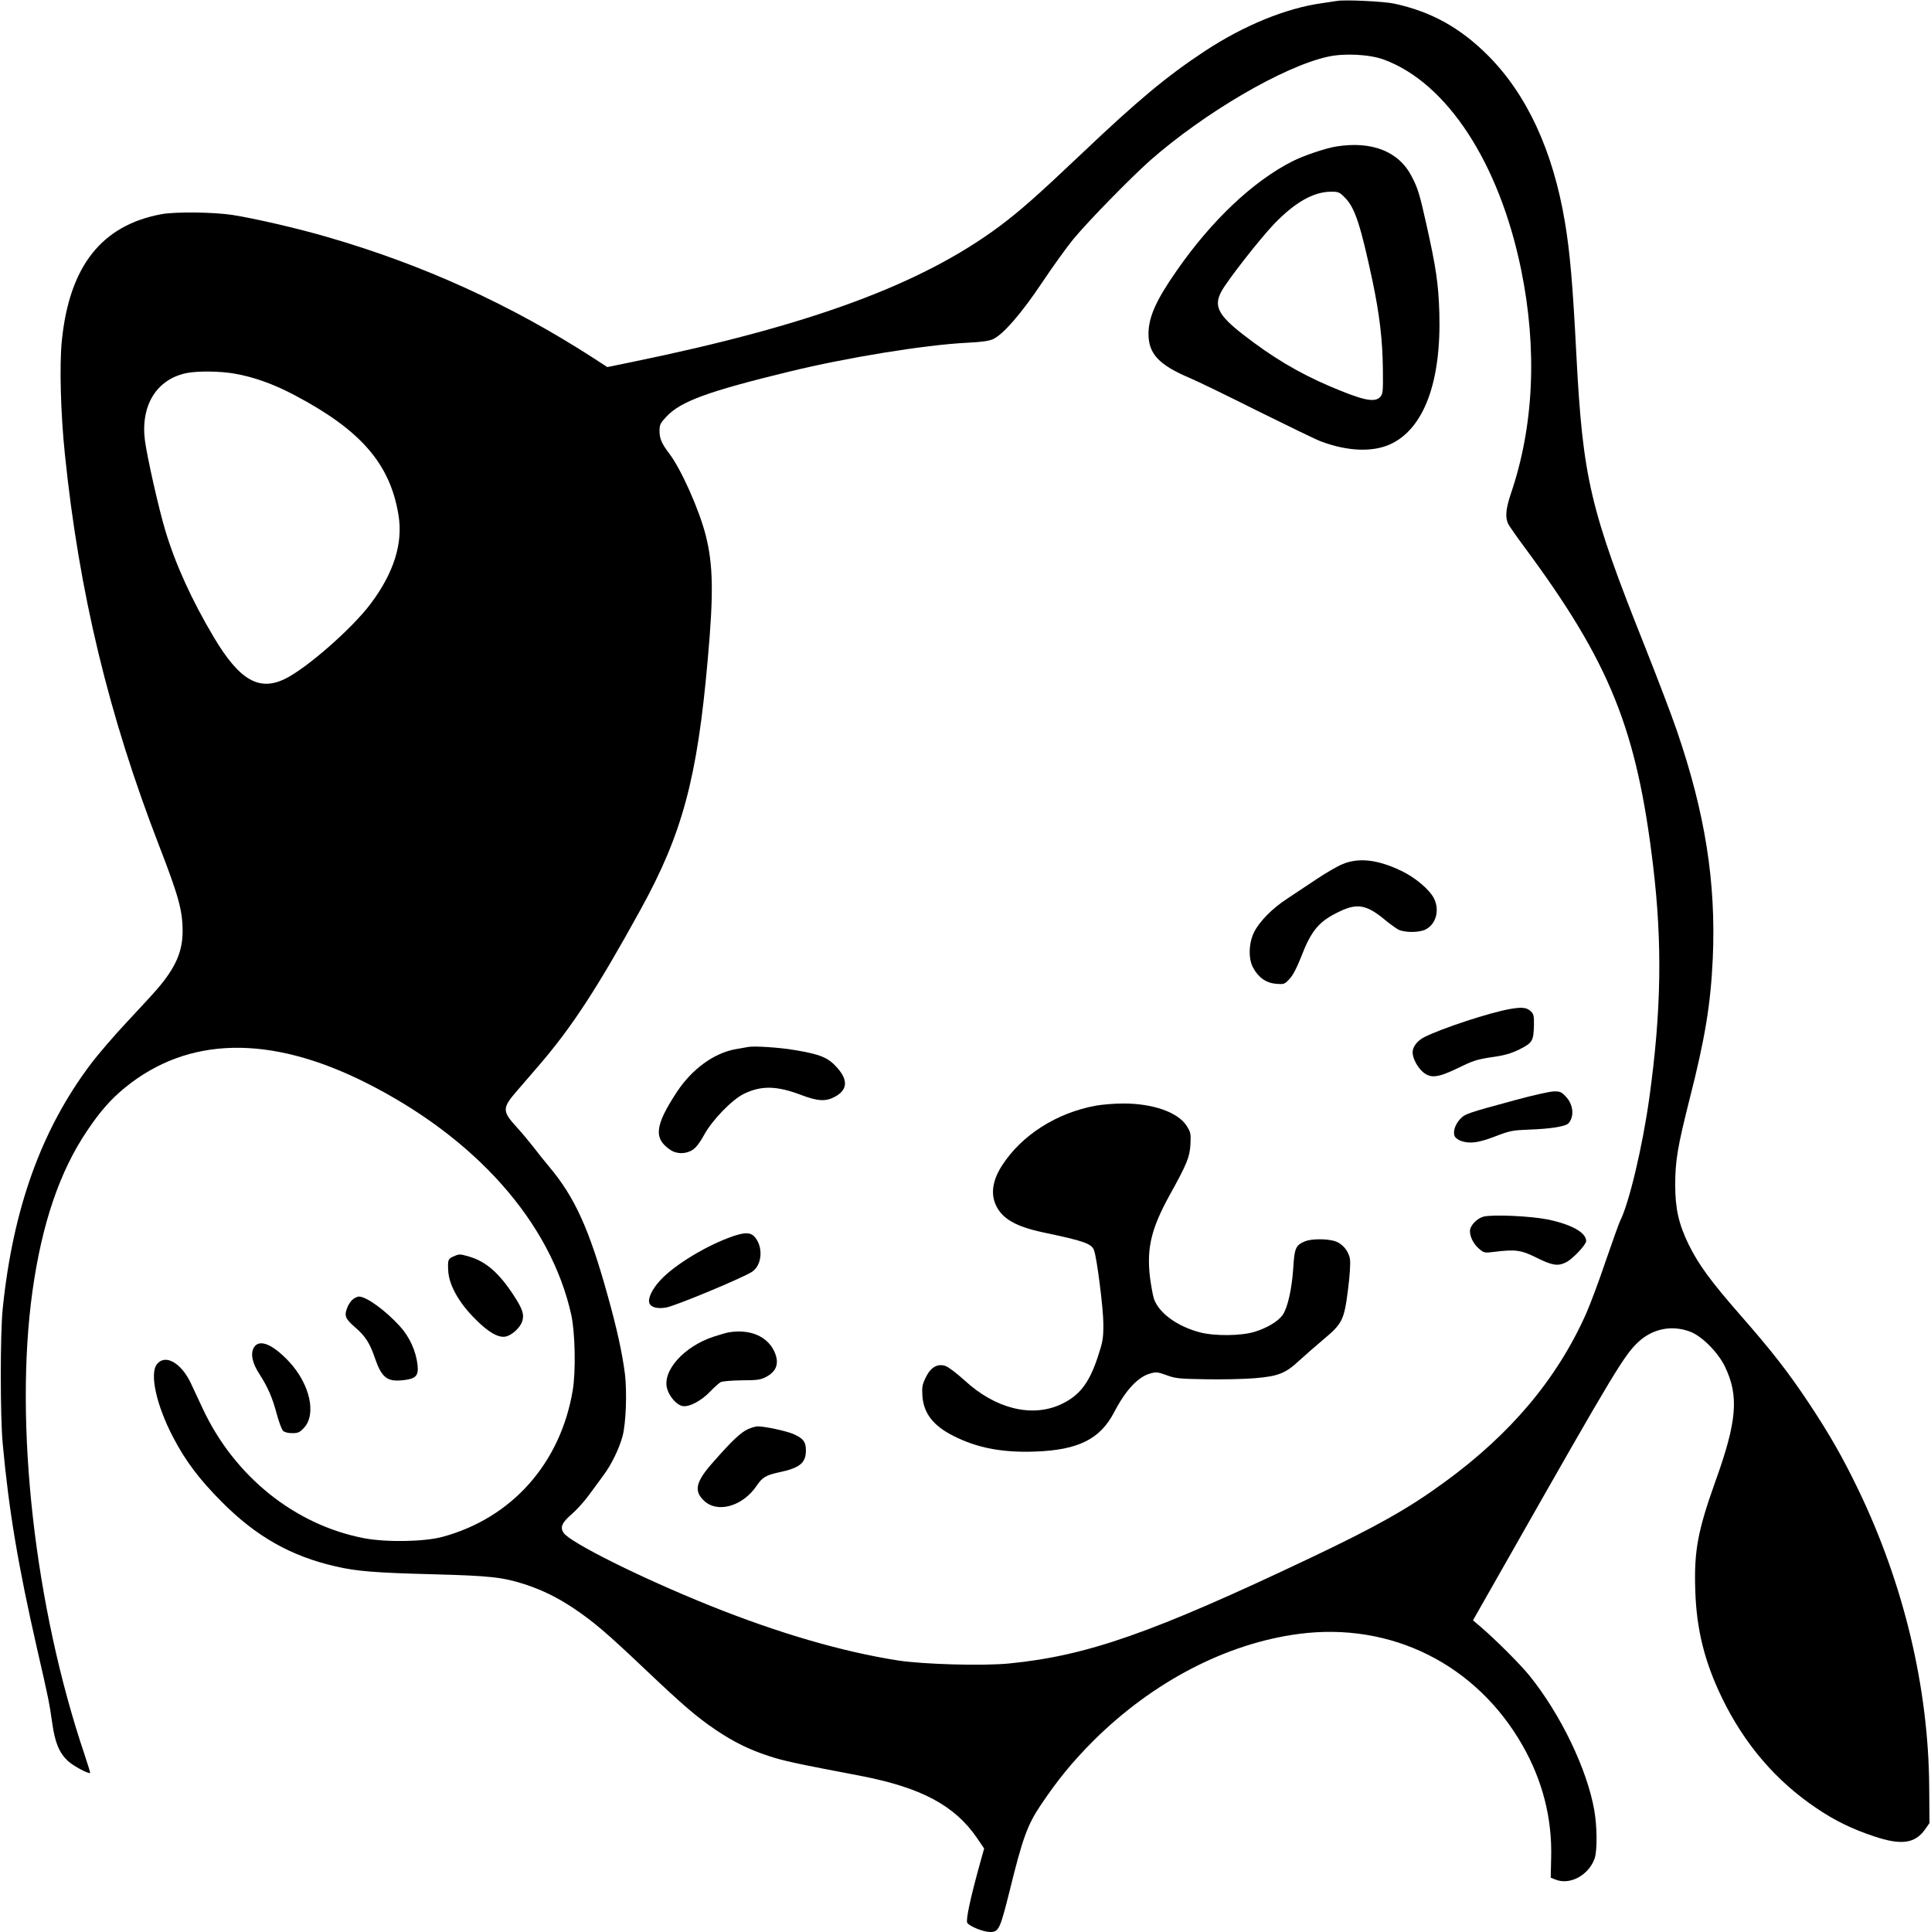
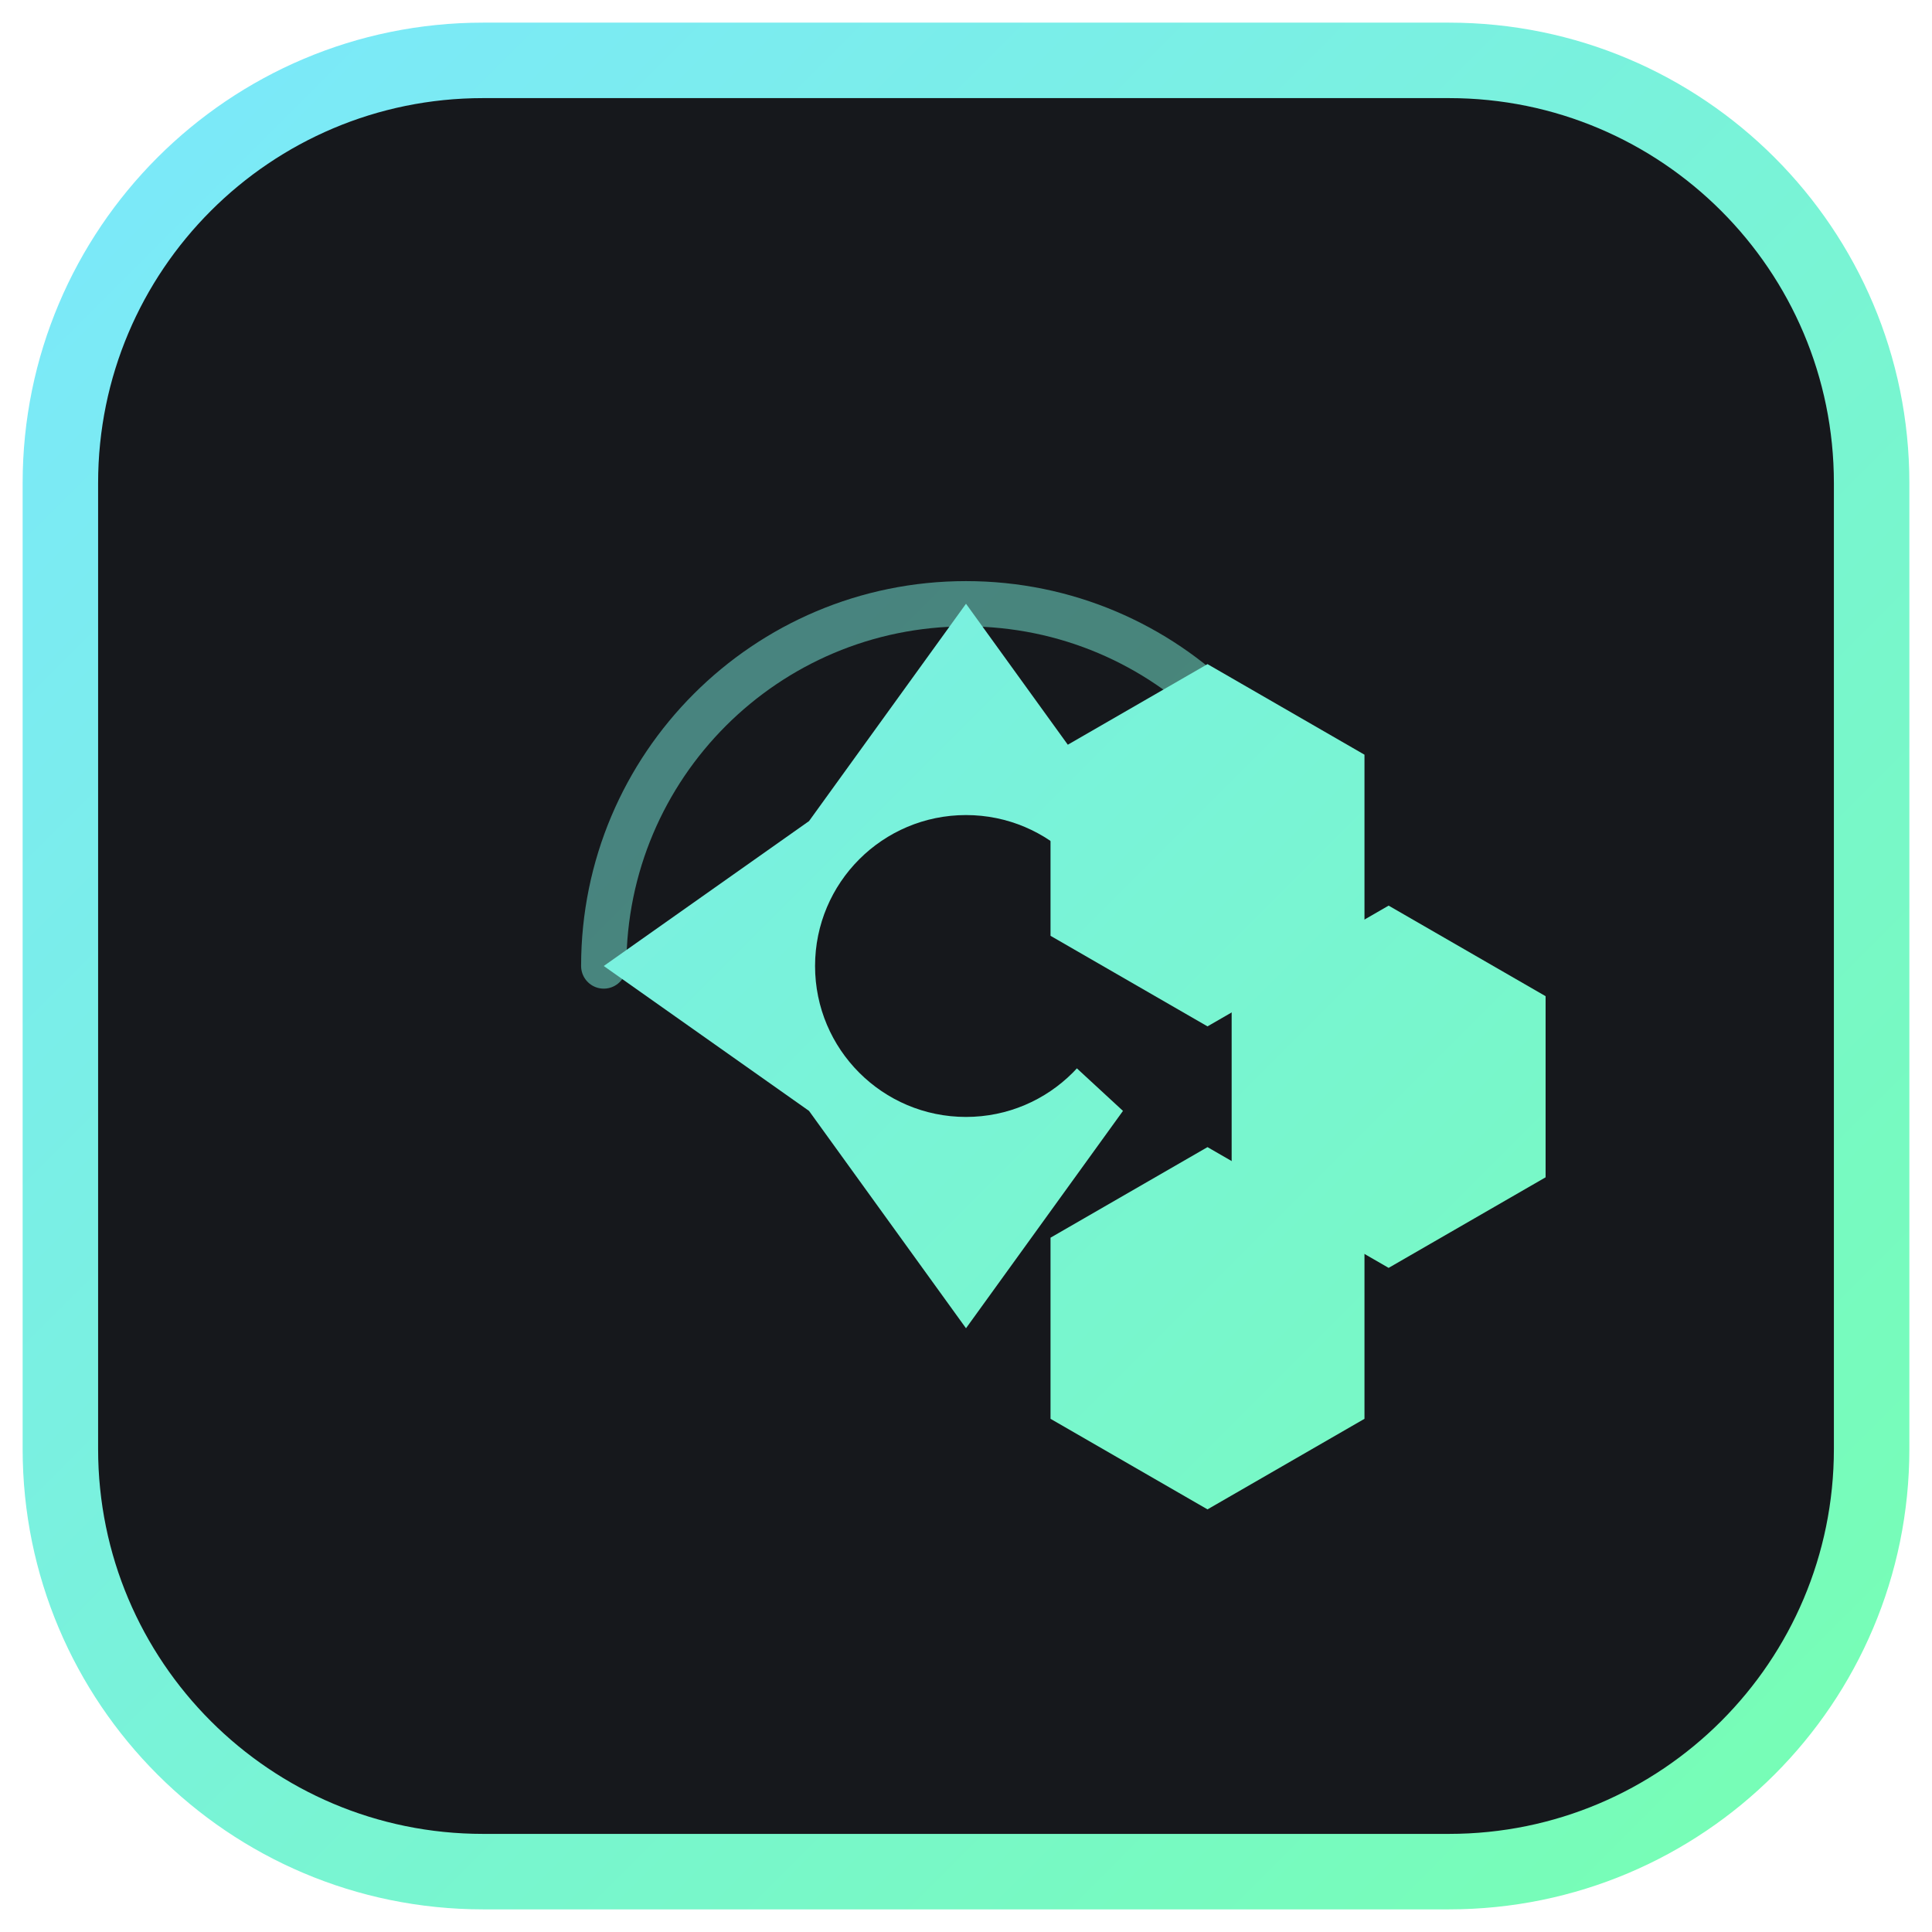
- <svg xmlns="http://www.w3.org/2000/svg" version="1.0" width="1279pt" height="1280pt" viewBox="0 0 1279 1280" preserveAspectRatio="xMidYMid meet">
-   <g transform="translate(0,1280) scale(0.1,-0.1)" fill="#000000" stroke="none">
-     <path d="M8860 12794 c-14 -2 -59 -9 -100 -15 -239 -33 -517 -147 -776 -317 -253 -167 -443 -325 -819 -682 -289 -274 -407 -378 -542 -479 -519 -386 -1257 -658 -2443 -901 l-156 -32 -89 58 c-553 357 -1131 620 -1767 804 -195 57 -477 122 -628 146 -125 19 -378 22 -470 5 -396 -73 -610 -344 -660 -836 -17 -158 -8 -489 20 -755 94 -917 291 -1732 625 -2595 130 -336 155 -428 155 -568 -1 -133 -47 -238 -167 -378 -26 -31 -117 -129 -200 -218 -84 -89 -193 -216 -242 -281 -327 -434 -515 -957 -583 -1620 -17 -164 -17 -713 0 -895 41 -446 102 -807 228 -1360 75 -325 82 -363 100 -490 18 -130 46 -197 103 -251 33 -32 139 -89 148 -80 2 1 -15 56 -37 122 -331 981 -467 2193 -345 3069 63 449 180 794 364 1066 84 125 155 206 249 283 417 340 958 352 1592 35 731 -366 1229 -927 1365 -1539 26 -118 31 -375 10 -501 -81 -484 -404 -847 -863 -971 -121 -33 -373 -37 -520 -9 -458 88 -858 409 -1068 857 -25 55 -62 131 -80 171 -64 135 -170 194 -224 125 -50 -62 -4 -272 106 -482 83 -160 174 -280 324 -431 228 -229 457 -359 755 -427 138 -32 259 -42 645 -52 374 -10 459 -19 603 -65 115 -37 218 -87 326 -159 133 -89 222 -165 476 -406 251 -238 343 -317 469 -402 118 -79 219 -129 347 -171 94 -32 188 -52 609 -132 404 -78 626 -196 775 -414 l46 -68 -25 -89 c-67 -241 -97 -383 -87 -403 12 -22 107 -61 151 -61 58 0 66 17 130 273 86 350 118 437 206 568 110 164 210 287 348 425 394 392 882 646 1363 709 611 80 1175 -201 1482 -740 132 -232 196 -482 189 -743 l-3 -132 30 -12 c96 -40 221 27 261 139 18 52 17 209 -2 318 -47 272 -223 638 -431 895 -61 75 -221 235 -320 320 l-53 45 236 415 c707 1245 769 1347 864 1433 94 85 219 109 337 65 78 -28 185 -136 231 -229 96 -197 82 -365 -63 -767 -116 -325 -141 -460 -132 -720 8 -257 61 -471 177 -711 149 -307 359 -552 628 -732 123 -83 235 -137 379 -185 180 -61 272 -48 338 45 l30 43 -2 236 c-4 659 -168 1348 -472 1977 -103 213 -190 365 -326 570 -138 207 -243 342 -456 585 -195 223 -275 333 -340 465 -66 136 -89 237 -89 395 0 160 16 253 94 563 104 407 141 633 155 939 22 501 -50 960 -239 1510 -33 97 -128 346 -211 555 -364 913 -411 1112 -454 1933 -24 472 -43 684 -76 880 -79 471 -251 842 -508 1101 -185 185 -377 292 -623 345 -70 15 -326 27 -378 18z m310 -389 c418 -154 764 -684 909 -1391 108 -528 85 -1038 -69 -1488 -33 -99 -38 -156 -15 -200 8 -15 57 -85 109 -155 564 -762 742 -1203 850 -2111 61 -511 54 -960 -25 -1530 -45 -325 -135 -704 -195 -821 -7 -15 -50 -134 -95 -265 -44 -131 -103 -288 -130 -349 -194 -433 -500 -797 -942 -1118 -234 -171 -447 -291 -883 -498 -1049 -498 -1480 -649 -1998 -700 -175 -17 -564 -6 -736 20 -370 58 -792 181 -1245 363 -458 184 -929 419 -971 483 -24 37 -11 67 55 124 33 29 83 84 112 124 29 40 73 99 97 132 54 72 105 178 127 260 23 84 30 291 16 411 -18 141 -54 305 -116 526 -122 439 -218 648 -386 848 -30 36 -77 94 -104 130 -28 36 -78 96 -112 133 -96 105 -96 126 1 238 35 41 100 116 145 168 219 254 389 514 675 1034 277 502 376 870 445 1652 40 444 37 631 -13 829 -44 172 -163 438 -242 542 -49 64 -64 98 -64 149 0 41 5 51 45 94 95 102 276 168 815 299 380 93 898 177 1175 191 102 5 150 12 177 25 68 33 188 172 323 374 71 106 165 237 209 290 104 125 381 407 508 520 360 316 881 621 1175 686 109 25 279 16 373 -19z m-7618 -2080 c128 -22 260 -69 398 -142 439 -231 634 -454 690 -793 32 -188 -30 -385 -184 -590 -123 -164 -422 -426 -566 -497 -173 -85 -303 -10 -472 273 -146 245 -255 484 -322 707 -44 145 -122 492 -136 601 -29 233 80 406 280 445 72 14 220 12 312 -4z" />
-     <path d="M8851 11829 c-71 -12 -216 -61 -288 -98 -259 -131 -535 -391 -766 -724 -137 -196 -187 -308 -187 -419 0 -132 69 -206 275 -293 50 -21 252 -119 449 -218 198 -98 387 -190 420 -202 177 -66 342 -72 461 -17 221 104 336 414 322 872 -6 190 -21 294 -86 585 -44 196 -55 235 -96 314 -85 168 -265 239 -504 200z m64 -342 c64 -67 101 -182 179 -547 47 -223 67 -393 69 -586 2 -146 0 -164 -17 -183 -37 -41 -114 -24 -335 70 -210 90 -382 193 -576 344 -163 127 -194 188 -142 284 37 70 256 350 350 448 138 143 260 212 376 213 51 0 57 -3 96 -43z" />
-     <path d="M8896 7075 c-33 -13 -110 -58 -170 -98 -61 -41 -150 -100 -197 -131 -98 -63 -185 -152 -220 -223 -35 -72 -38 -174 -7 -232 36 -68 87 -103 153 -109 53 -4 57 -3 89 32 23 24 48 72 76 143 69 180 119 240 260 306 113 54 177 42 294 -55 32 -27 73 -56 90 -66 42 -22 141 -22 184 1 69 37 92 129 53 206 -30 58 -123 137 -215 181 -156 75 -282 90 -390 45z" />
-     <path d="M10005 6115 c-133 -23 -455 -129 -567 -186 -47 -24 -78 -64 -78 -101 0 -39 32 -100 70 -132 51 -42 99 -36 233 29 98 48 126 57 222 71 86 12 126 24 184 52 85 43 92 55 95 159 1 60 -2 75 -19 91 -28 28 -60 31 -140 17z" />
-     <path d="M4960 5864 c-14 -2 -52 -9 -85 -15 -143 -25 -289 -131 -389 -282 -146 -222 -157 -309 -46 -384 44 -31 106 -30 151 0 21 14 49 50 74 97 52 97 186 236 266 274 115 55 216 53 379 -9 109 -41 160 -44 221 -12 84 45 90 109 18 191 -61 70 -113 91 -289 120 -93 16 -261 27 -300 20z" />
-     <path d="M10045 5513 c-332 -90 -336 -92 -371 -128 -34 -37 -49 -87 -34 -115 5 -10 24 -23 41 -29 58 -20 114 -13 226 30 99 38 117 41 223 45 146 5 244 21 263 42 40 45 32 125 -18 177 -29 31 -38 35 -81 34 -27 -1 -139 -26 -249 -56z" />
-     <path d="M7263 5475 c-261 -47 -493 -195 -623 -396 -63 -98 -77 -186 -41 -264 42 -90 132 -142 318 -181 267 -56 316 -74 332 -117 19 -49 62 -389 62 -490 0 -96 -4 -117 -37 -217 -58 -176 -123 -258 -246 -315 -193 -88 -433 -28 -636 159 -51 46 -108 90 -127 96 -53 18 -98 -8 -131 -76 -23 -48 -26 -63 -22 -124 8 -113 72 -196 203 -262 158 -81 327 -113 544 -105 286 10 431 83 523 260 77 148 159 236 242 258 36 10 49 9 106 -12 59 -22 84 -24 260 -27 107 -2 253 1 324 7 156 13 204 32 295 117 35 32 107 95 159 139 127 106 138 128 164 331 12 92 17 175 13 201 -8 55 -51 106 -103 121 -53 16 -155 15 -195 -2 -62 -26 -70 -45 -78 -179 -9 -136 -37 -262 -70 -309 -30 -42 -101 -85 -184 -111 -89 -28 -266 -30 -365 -4 -151 40 -271 128 -304 222 -8 26 -20 93 -27 149 -21 189 10 317 129 534 116 209 135 255 140 341 3 71 2 79 -26 123 -58 90 -226 148 -422 147 -58 0 -137 -7 -177 -14z" />
-     <path d="M9828 4739 c-44 -13 -88 -60 -88 -95 0 -40 25 -88 61 -118 32 -27 36 -28 99 -20 142 18 180 12 282 -39 102 -51 140 -57 193 -31 43 20 135 117 135 142 0 56 -99 111 -257 143 -115 23 -369 34 -425 18z" />
-     <path d="M4855 4609 c-171 -59 -384 -188 -478 -289 -56 -60 -86 -123 -74 -154 11 -29 57 -39 114 -28 68 14 505 196 566 236 68 45 76 168 15 234 -27 28 -64 28 -143 1z" />
-     <path d="M4830 3973 c-14 -2 -60 -15 -102 -29 -195 -64 -340 -225 -308 -343 14 -52 62 -108 101 -116 43 -10 125 33 185 96 27 28 58 56 69 62 12 6 71 11 140 12 104 0 126 4 162 23 70 37 88 93 54 167 -46 102 -162 151 -301 128z" />
-     <path d="M4955 3331 c-46 -21 -106 -77 -227 -215 -117 -131 -132 -191 -66 -256 89 -89 261 -41 354 100 35 52 61 67 144 85 139 29 180 62 180 146 0 57 -18 80 -85 109 -47 20 -188 50 -234 50 -14 0 -44 -9 -66 -19z" />
-     <path d="M3003 4475 c-34 -15 -37 -23 -33 -95 5 -94 71 -212 180 -320 86 -87 153 -125 201 -115 42 9 95 59 109 100 15 46 3 83 -59 177 -95 145 -182 220 -290 252 -65 19 -67 19 -108 1z" />
-     <path d="M2341 4194 c-13 -9 -29 -32 -37 -50 -25 -60 -19 -78 47 -136 70 -60 99 -106 133 -205 45 -131 81 -159 188 -147 83 9 102 29 95 98 -10 94 -53 189 -118 260 -98 107 -222 196 -271 196 -8 0 -24 -7 -37 -16z" />
-     <path d="M1684 3875 c-26 -40 -14 -104 34 -177 56 -87 87 -157 116 -267 14 -52 33 -102 41 -110 10 -10 33 -16 61 -16 40 0 50 5 79 36 83 91 38 290 -100 438 -108 115 -195 151 -231 96z" />
-   </g>
+ <svg xmlns="http://www.w3.org/2000/svg" viewBox="0 0 64 64" fill="none">
+   <defs>
+     <linearGradient id="border" x1="0" y1="0" x2="64" y2="64" gradientUnits="userSpaceOnUse">
+       <stop stop-color="#7ce7ff" />
+       <stop offset="1" stop-color="#76ffb0" />
+     </linearGradient>
+     <linearGradient id="fill" x1="0" y1="0" x2="64" y2="64" gradientUnits="userSpaceOnUse">
+       <stop stop-color="#7ce7ff" />
+       <stop offset="1" stop-color="#76ffb0" />
+     </linearGradient>
+   </defs>
+   <rect x="2" y="2" width="60" height="60" rx="14" fill="#16181c" stroke="url(#border)" stroke-width="2.5" />
+   <path d="M20 32 A12 12 0 0 1 44 32" stroke="url(#fill)" stroke-width="1.5" fill="none" stroke-linecap="round" opacity="0.5" />
+   <path d="M32 32 L44 32 L37.2 27.2 L32 20 L26.8 27.2 L20 32 L26.8 36.8 L32 44 L37.2 36.8 Z" fill="url(#fill)" />
+   <circle cx="32" cy="32" r="5" fill="#16181c" />
+   <path d="M40 22 L45.2 25 L45.2 31 L40 34 L34.8 31 L34.8 25 Z" fill="url(#fill)" />
+   <path d="M46 30 L51.2 33 L51.2 39 L46 42 L40.8 39 L40.8 33 Z" fill="url(#fill)" />
+   <path d="M40 38 L45.2 41 L45.2 47 L40 50 L34.8 47 L34.8 41 Z" fill="url(#fill)" />
</svg>
